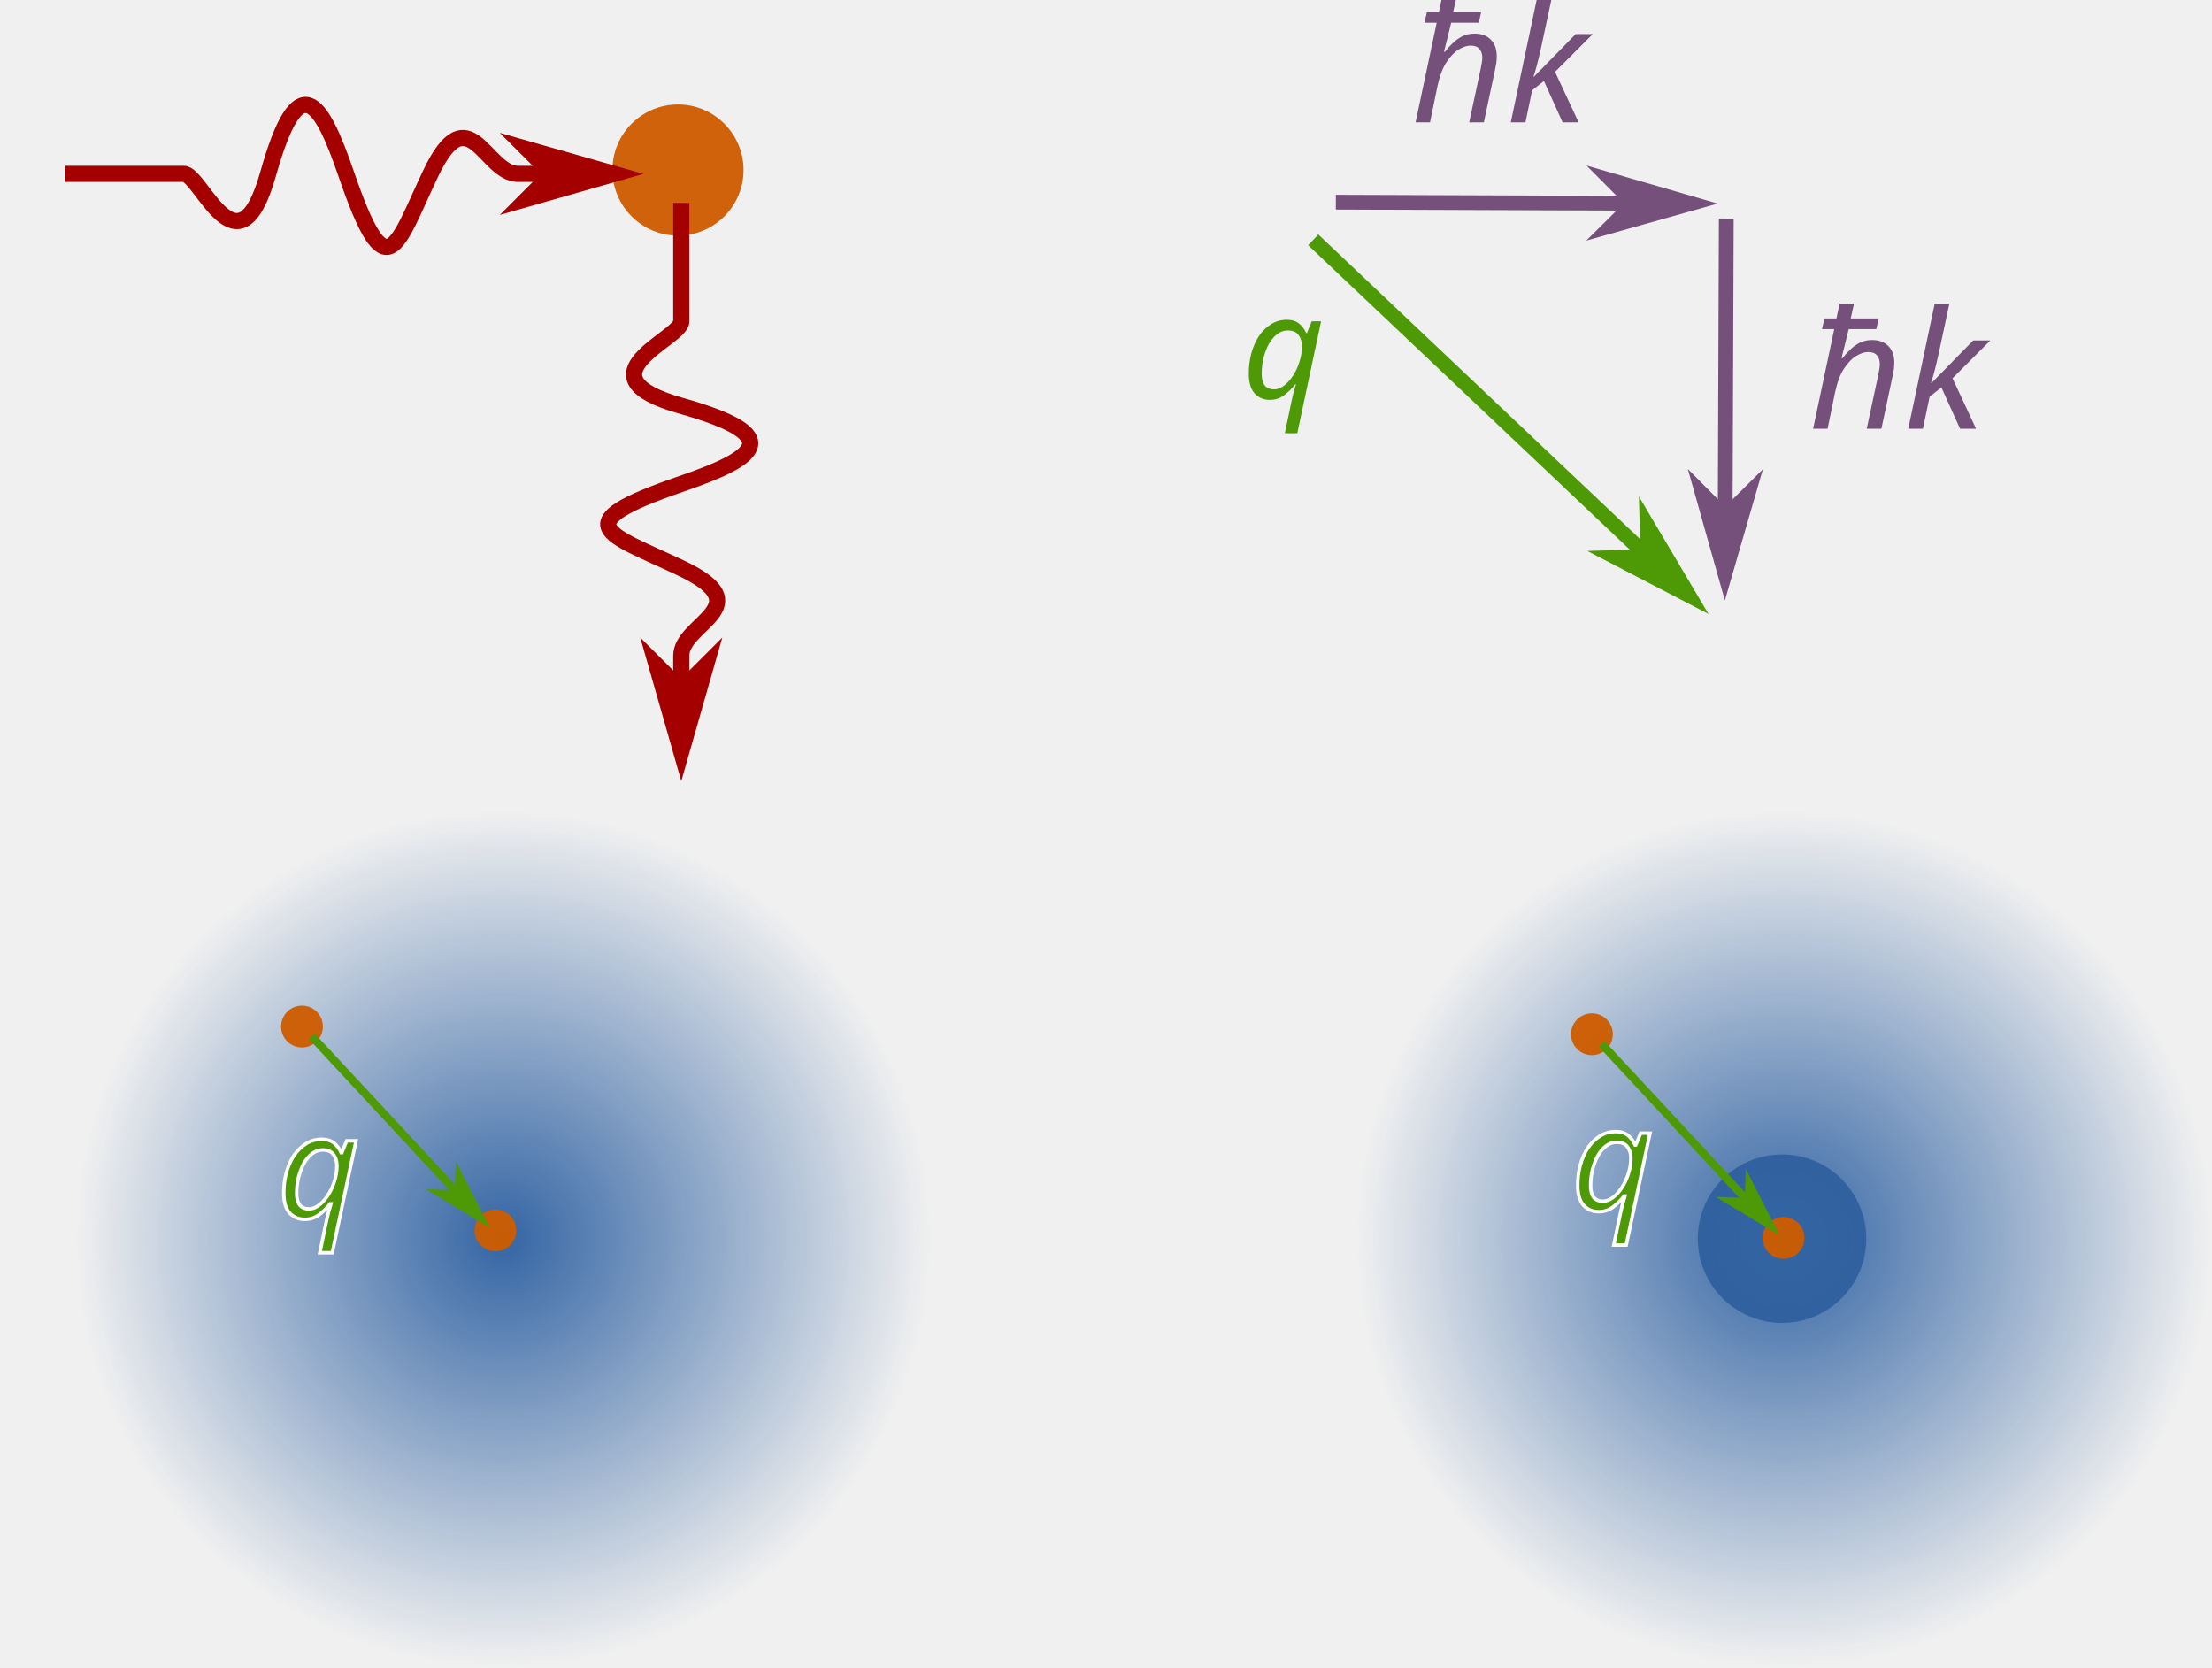
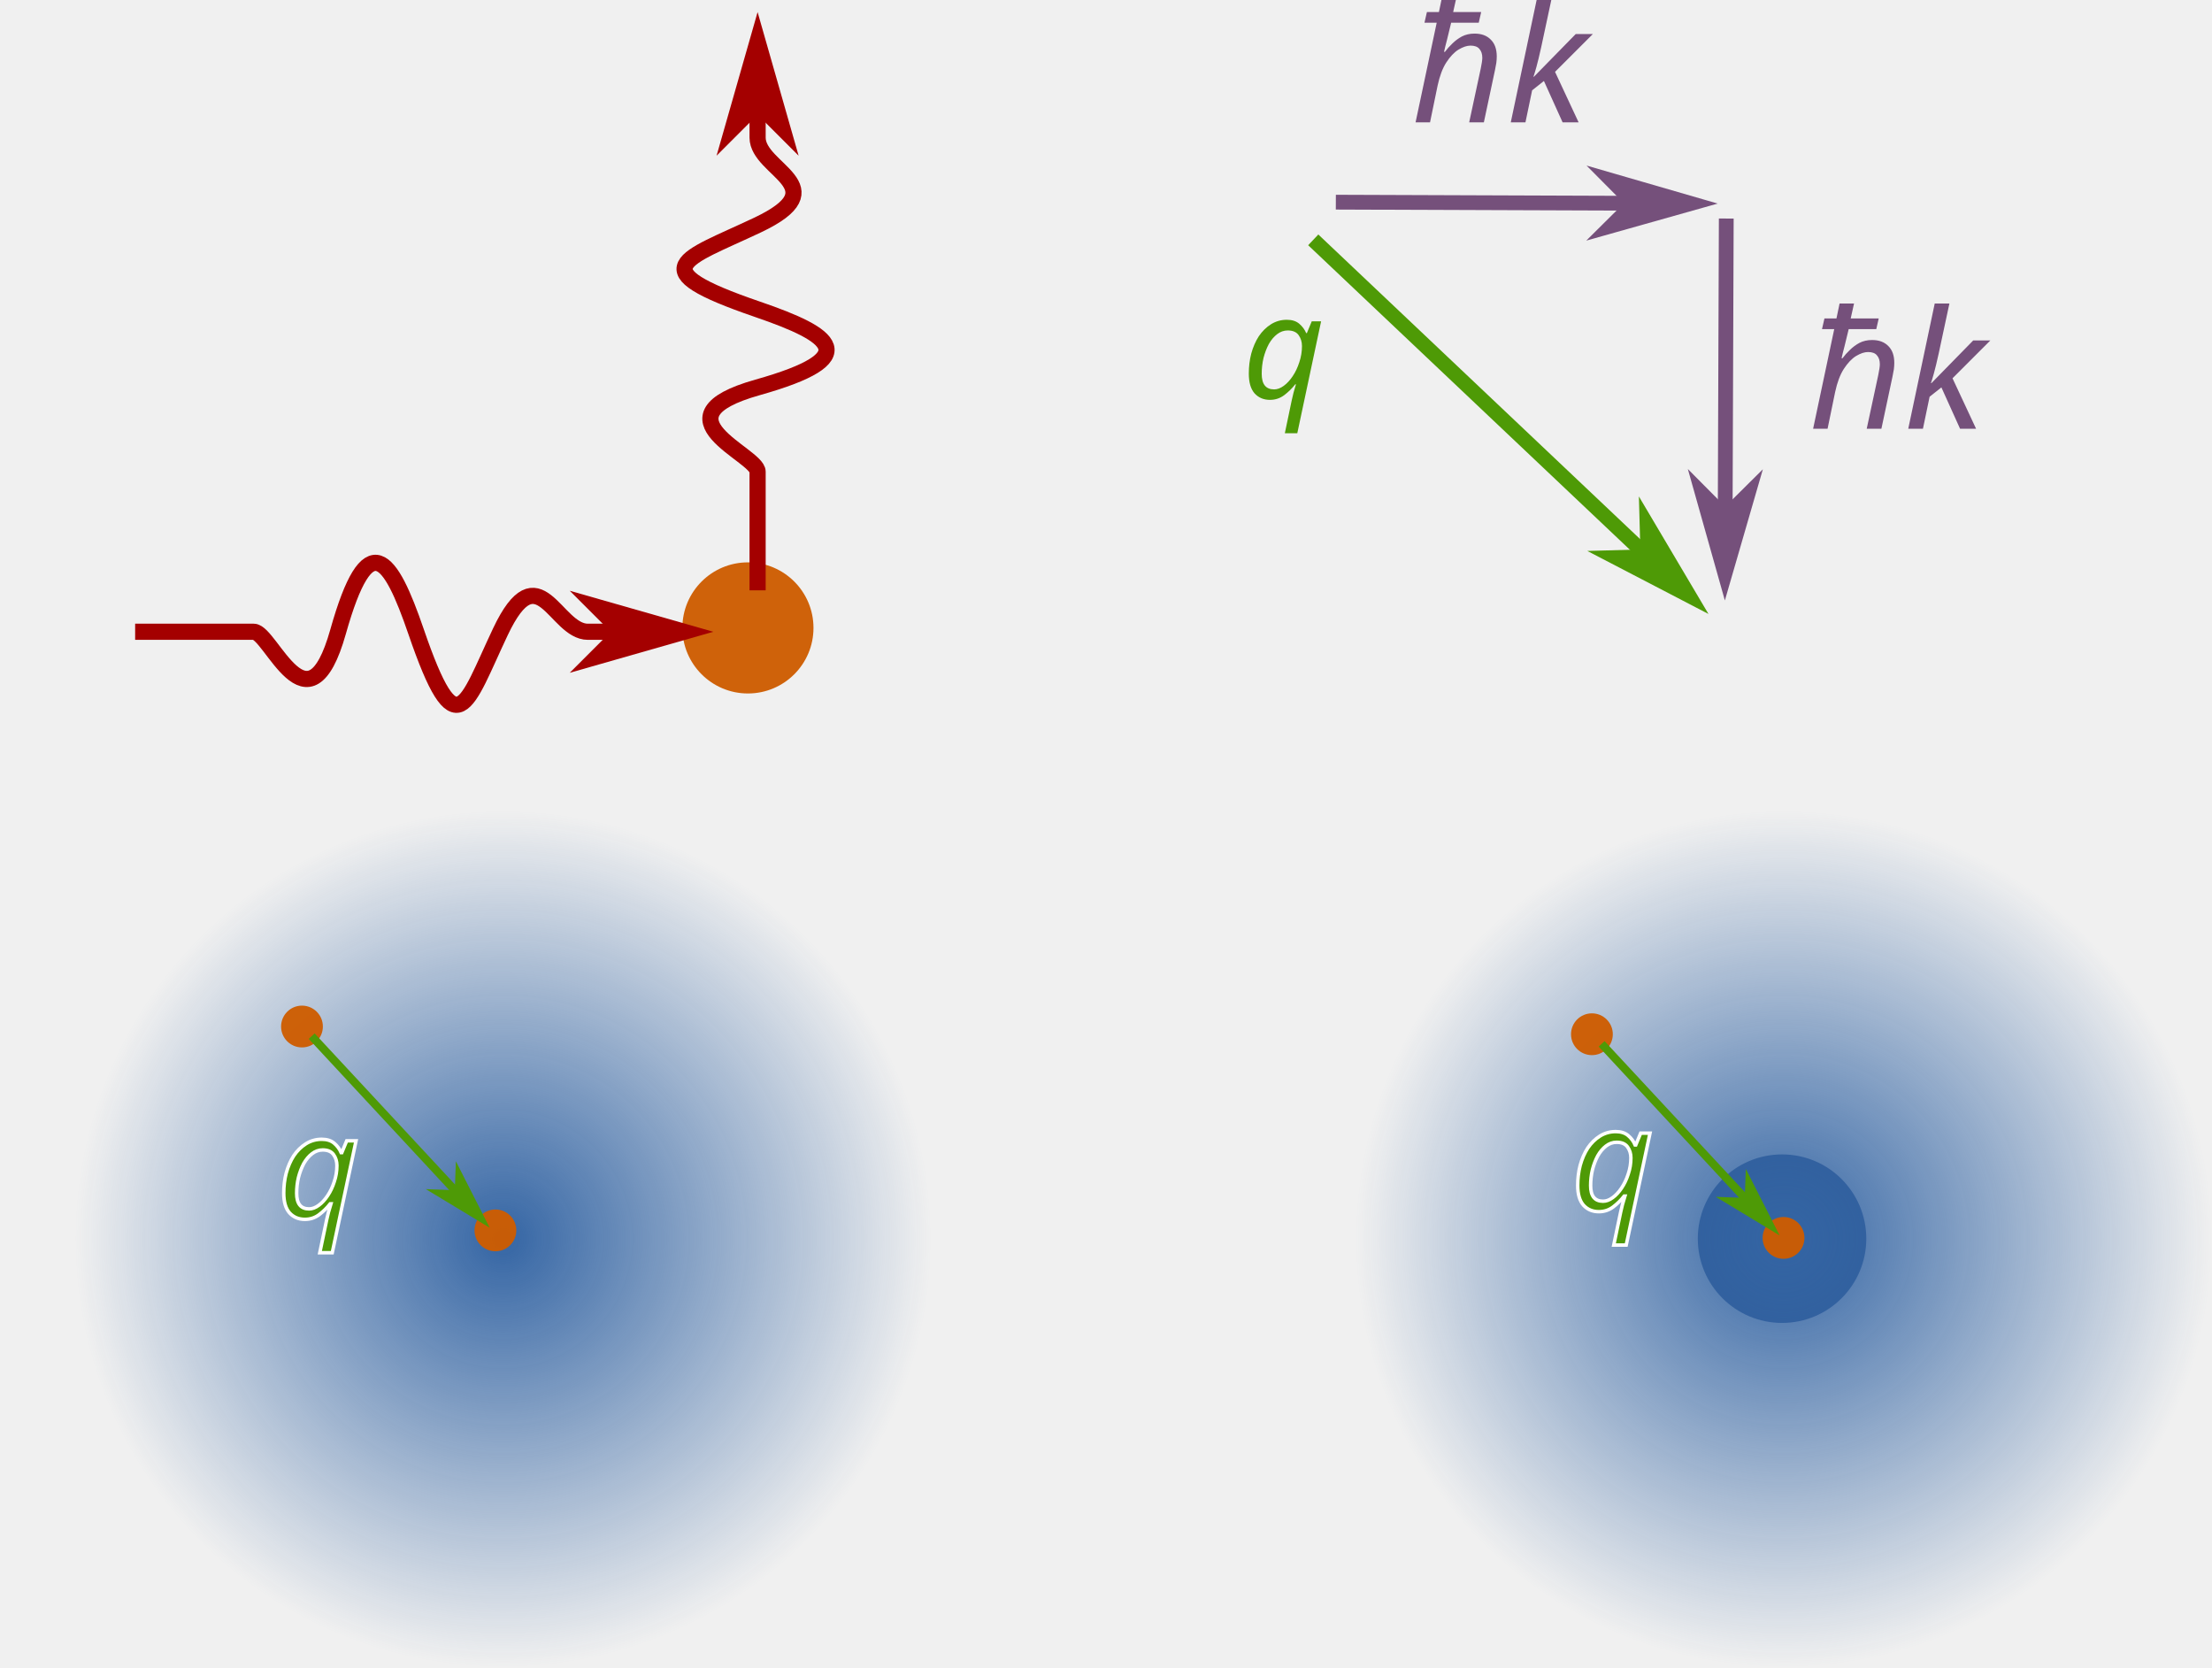
<svg xmlns="http://www.w3.org/2000/svg" xmlns:xlink="http://www.w3.org/1999/xlink" width="155.388mm" height="117.118mm" viewBox="0 0 155.388 117.118" version="1.1" id="svg900">
  <defs id="defs894">
    <marker orient="auto" refY="0" refX="0" id="marker5510" style="overflow:visible">
      <path id="path5508" d="M 0,0 5,-5 -12.5,0 5,5 Z" style="fill:#4e9a06;fill-opacity:1;fill-rule:evenodd;stroke:#4e9a06;stroke-width:1pt;stroke-opacity:1" transform="matrix(-0.4,0,0,-0.4,-4,0)" />
    </marker>
    <marker orient="auto" refY="0" refX="0" id="marker4020" style="overflow:visible">
      <path id="path3766" d="M 0,0 5,-5 -12.5,0 5,5 Z" style="fill:#4e9a06;fill-opacity:1;fill-rule:evenodd;stroke:#4e9a06;stroke-width:1pt;stroke-opacity:1" transform="matrix(-0.4,0,0,-0.4,-4,0)" />
    </marker>
    <marker style="overflow:visible" id="marker2965" refX="0" refY="0" orient="auto">
      <path transform="matrix(0.4,0,0,0.4,4,0)" style="fill:#000000;fill-opacity:1;fill-rule:evenodd;stroke:#000000;stroke-width:1pt;stroke-opacity:1" d="M 0,0 5,-5 -12.5,0 5,5 Z" id="path2963" />
    </marker>
    <marker orient="auto" refY="0" refX="0" id="marker1968" style="overflow:visible">
      <path id="path1966" d="M 0,0 5,-5 -12.5,0 5,5 Z" style="fill:#a40000;fill-opacity:1;fill-rule:evenodd;stroke:#a40000;stroke-width:1pt;stroke-opacity:1" transform="matrix(-0.4,0,0,-0.4,-4,0)" />
    </marker>
    <marker style="overflow:visible" id="marker7345" refX="0" refY="0" orient="auto">
      <path transform="matrix(-0.4,0,0,-0.4,-4,0)" style="fill:#a40000;fill-opacity:1;fill-rule:evenodd;stroke:#a40000;stroke-width:1pt;stroke-opacity:1" d="M 0,0 5,-5 -12.5,0 5,5 Z" id="path7343" />
    </marker>
    <marker orient="auto" refY="0" refX="0" id="marker6313" style="overflow:visible">
      <path id="path6311" d="M 0,0 5,-5 -12.5,0 5,5 Z" style="fill:#000000;fill-opacity:1;fill-rule:evenodd;stroke:#000000;stroke-width:1pt;stroke-opacity:1" transform="matrix(-0.4,0,0,-0.4,-4,0)" />
    </marker>
    <marker style="overflow:visible" id="marker6003" refX="0" refY="0" orient="auto">
      <path transform="matrix(-0.4,0,0,-0.4,-4,0)" style="fill:#a40000;fill-opacity:1;fill-rule:evenodd;stroke:#a40000;stroke-width:1pt;stroke-opacity:1" d="M 0,0 5,-5 -12.5,0 5,5 Z" id="path6001" />
    </marker>
    <linearGradient id="linearGradient1477">
      <stop style="stop-color:#3465a4;stop-opacity:1;" offset="0" id="stop1473" />
      <stop style="stop-color:#3465a4;stop-opacity:0;" offset="1" id="stop1475" />
    </linearGradient>
    <radialGradient xlink:href="#linearGradient1477" id="radialGradient1479" cx="29.09" cy="34.17" fx="29.09" fy="34.17" r="10.34" gradientUnits="userSpaceOnUse" gradientTransform="matrix(2.910002,0,0,2.910002,-18.2374,-58.44624)" />
    <radialGradient xlink:href="#linearGradient1477" id="radialGradient6769" gradientUnits="userSpaceOnUse" gradientTransform="matrix(2.910002,0,0,2.910002,71.72093,-58.44624)" cx="29.09" cy="34.17" fx="29.09" fy="34.17" r="10.34" />
    <marker style="overflow:visible" id="marker2965-6" refX="0" refY="0" orient="auto">
      <path transform="matrix(0.4,0,0,0.4,4,0)" style="fill:#75507b;fill-opacity:1;fill-rule:evenodd;stroke:#75507b;stroke-width:1pt;stroke-opacity:1" d="M 0,0 5,-5 -12.5,0 5,5 Z" id="path2963-7" />
    </marker>
    <marker style="overflow:visible" id="marker2965-6-6" refX="0" refY="0" orient="auto">
      <path transform="matrix(0.4,0,0,0.4,4,0)" style="fill:#75507b;fill-opacity:1;fill-rule:evenodd;stroke:#75507b;stroke-width:1pt;stroke-opacity:1" d="M 0,0 5,-5 -12.5,0 5,5 Z" id="path2963-7-2" />
    </marker>
  </defs>
  <g id="layer1" transform="translate(-31.07457,46.0395)">
-     <circle style="opacity:1;fill:#ce5c00;fill-opacity:0.955;fill-rule:nonzero;stroke:none;stroke-width:1.459;stroke-linecap:butt;stroke-linejoin:miter;stroke-miterlimit:4;stroke-dasharray:none;stroke-dashoffset:0;stroke-opacity:1;paint-order:normal" id="path6179-3" cx="78.701" cy="-34.096" r="4.605" />
+     <circle style="opacity:1;fill:#ce5c00;fill-opacity:0.955;fill-rule:nonzero;stroke:none;stroke-width:1.459;stroke-linecap:butt;stroke-linejoin:miter;stroke-miterlimit:4;stroke-dasharray:none;stroke-dashoffset:0;stroke-opacity:1;paint-order:normal" id="path6179-3" cx="83.615" cy="-1.934" r="4.605" />
    <circle style="opacity:1;fill:#204a87;fill-opacity:0.955;fill-rule:nonzero;stroke:none;stroke-width:0.465;stroke-linecap:butt;stroke-linejoin:miter;stroke-miterlimit:4;stroke-dasharray:none;stroke-dashoffset:0;stroke-opacity:1;paint-order:normal" id="path6771" cx="156.259" cy="40.966" r="5.918" />
    <circle style="opacity:1;fill:url(#radialGradient1479);fill-opacity:1;fill-rule:nonzero;stroke:none;stroke-width:0.77;stroke-linecap:butt;stroke-linejoin:miter;stroke-miterlimit:4;stroke-dasharray:none;stroke-dashoffset:0;stroke-opacity:1;paint-order:normal" id="path1445" cx="66.414" cy="40.988" r="30.091" />
-     <path style="fill:none;fill-rule:evenodd;stroke:#a40000;stroke-width:1.135;stroke-linecap:butt;stroke-linejoin:miter;stroke-miterlimit:4;stroke-dasharray:none;stroke-opacity:1;marker-end:url(#marker7345)" d="m 35.654,-33.826 h 8.334 c 1.205,-10e-7 3.821,7.46 5.921,0 2.122,-7.537 3.674,-5.277 5.483,0 2.858,8.339 3.479,5.156 5.921,10e-7 2.688,-5.674 3.841,-10e-7 6.141,-10e-7 l 6.579,10e-7" id="path1485" />
+     <path style="fill:none;fill-rule:evenodd;stroke:#a40000;stroke-width:1.135;stroke-linecap:butt;stroke-linejoin:miter;stroke-miterlimit:4;stroke-dasharray:none;stroke-opacity:1;marker-end:url(#marker7345)" d="m 40.568,-1.663 h 8.334 c 1.205,-10e-7 3.821,7.46 5.921,0 2.122,-7.537 3.674,-5.277 5.483,0 2.858,8.339 3.479,5.156 5.921,10e-7 2.688,-5.674 3.841,-10e-7 6.141,-10e-7 l 6.579,10e-7" id="path1485" />
    <circle style="opacity:1;fill:#ce5c00;fill-opacity:0.955;fill-rule:nonzero;stroke:none;stroke-width:0.465;stroke-linecap:butt;stroke-linejoin:miter;stroke-miterlimit:4;stroke-dasharray:none;stroke-dashoffset:0;stroke-opacity:1;paint-order:normal" id="path6179" cx="52.288" cy="26.065" r="1.468" />
    <circle r="1.468" cy="40.384" cx="65.876" id="circle6181" style="opacity:1;fill:#ce5c00;fill-opacity:0.955;fill-rule:nonzero;stroke:none;stroke-width:0.465;stroke-linecap:butt;stroke-linejoin:miter;stroke-miterlimit:4;stroke-dasharray:none;stroke-dashoffset:0;stroke-opacity:1;paint-order:normal" />
    <circle r="30.091" cy="40.988" cx="156.372" id="circle6755" style="opacity:1;fill:url(#radialGradient6769);fill-opacity:1;fill-rule:nonzero;stroke:none;stroke-width:0.77;stroke-linecap:butt;stroke-linejoin:miter;stroke-miterlimit:4;stroke-dasharray:none;stroke-dashoffset:0;stroke-opacity:1;paint-order:normal" />
-     <path id="path1964" d="m 78.933,-31.788 1e-6,8.334 c 0,1.205 -7.46,3.821 -1e-6,5.921 7.537,2.122 5.277,3.674 0,5.483 -8.339,2.858 -5.156,3.479 0,5.921 5.674,2.688 1e-6,3.841 0,6.141 l 3e-6,6.579" style="fill:none;fill-rule:evenodd;stroke:#a40000;stroke-width:1.135;stroke-linecap:butt;stroke-linejoin:miter;stroke-miterlimit:4;stroke-dasharray:none;stroke-opacity:1;marker-end:url(#marker1968)" />
+     <path id="path1964" d="m 84.294,-4.574 10e-7,-8.334 c 0,-1.205 -7.46,-3.821 -10e-7,-5.921 7.537,-2.122 5.277,-3.674 0,-5.483 -8.339,-2.858 -5.156,-3.479 0,-5.921 5.674,-2.688 10e-7,-3.841 0,-6.141 l 3e-6,-6.579" style="fill:none;fill-rule:evenodd;stroke:#a40000;stroke-width:1.135;stroke-linecap:butt;stroke-linejoin:miter;stroke-miterlimit:4;stroke-dasharray:none;stroke-opacity:1;marker-end:url(#marker1968)" />
    <path style="fill:none;fill-rule:evenodd;stroke:#75507b;stroke-width:1.038;stroke-linecap:butt;stroke-linejoin:miter;stroke-miterlimit:4;stroke-dasharray:none;stroke-opacity:1;marker-start:url(#marker2965-6)" d="m 149.695,-31.748 -24.781,-0.091" id="path6309-5" />
    <text xml:space="preserve" style="font-style:normal;font-variant:normal;font-weight:normal;font-stretch:normal;font-size:5.787px;line-height:125%;font-family:'CMU Sans Serif';-inkscape-font-specification:'CMU Sans Serif';letter-spacing:0px;word-spacing:0px;fill:#75507b;fill-opacity:1;stroke:none;stroke-width:0.543px;stroke-linecap:butt;stroke-linejoin:miter;stroke-opacity:1" x="130.188" y="-37.445" id="text6753-3">
      <tspan id="tspan6751-5" x="130.188" y="-37.445" style="font-style:oblique;font-variant:normal;font-weight:500;font-stretch:normal;font-size:11.574px;font-family:'CMU Sans Serif';-inkscape-font-specification:'CMU Sans Serif Medium Oblique';fill:#75507b;stroke-width:0.543px">ħk</tspan>
    </text>
    <path style="fill:none;fill-rule:evenodd;stroke:#75507b;stroke-width:1.038;stroke-linecap:butt;stroke-linejoin:miter;stroke-miterlimit:4;stroke-dasharray:none;stroke-opacity:1;marker-start:url(#marker2965-6-6)" d="m 152.25,-5.908 0.091,-24.781" id="path6309-5-9" />
    <text xml:space="preserve" style="font-style:normal;font-variant:normal;font-weight:normal;font-stretch:normal;font-size:5.787px;line-height:125%;font-family:'CMU Sans Serif';-inkscape-font-specification:'CMU Sans Serif';letter-spacing:0px;word-spacing:0px;fill:#75507b;fill-opacity:1;stroke:none;stroke-width:0.543px;stroke-linecap:butt;stroke-linejoin:miter;stroke-opacity:1" x="158.115" y="-15.918" id="text6753-3-1">
      <tspan id="tspan6751-5-2" x="158.115" y="-15.918" style="font-style:oblique;font-variant:normal;font-weight:500;font-stretch:normal;font-size:11.574px;font-family:'CMU Sans Serif';-inkscape-font-specification:'CMU Sans Serif Medium Oblique';fill:#75507b;stroke-width:0.543px">ħk</tspan>
    </text>
    <path style="fill:none;fill-rule:evenodd;stroke:#4e9a06;stroke-width:1.038;stroke-linecap:butt;stroke-linejoin:miter;stroke-miterlimit:4;stroke-dasharray:none;stroke-opacity:1;marker-end:url(#marker4020)" d="m 123.327,-29.192 26.278,24.872" id="path3715" />
    <text xml:space="preserve" style="font-style:normal;font-variant:normal;font-weight:normal;font-stretch:normal;font-size:5.787px;line-height:125%;font-family:'CMU Sans Serif';-inkscape-font-specification:'CMU Sans Serif';letter-spacing:0px;word-spacing:0px;fill:#4e9a06;fill-opacity:1;stroke:none;stroke-width:0.543px;stroke-linecap:butt;stroke-linejoin:miter;stroke-opacity:1" x="118.316" y="-18.048" id="text3755">
      <tspan id="tspan3753" x="118.316" y="-18.048" style="font-style:oblique;font-variant:normal;font-weight:500;font-stretch:normal;font-size:10.127px;font-family:'CMU Sans Serif';-inkscape-font-specification:'CMU Sans Serif Medium Oblique';fill:#4e9a06;stroke-width:0.543px">q</tspan>
    </text>
    <path id="path4610" d="M 52.969,26.74 64.713,39.379" style="fill:none;fill-rule:evenodd;stroke:#4e9a06;stroke-width:0.567;stroke-linecap:butt;stroke-linejoin:miter;stroke-miterlimit:4;stroke-dasharray:none;stroke-opacity:1;marker-end:url(#marker5510)" />
    <text xml:space="preserve" style="font-style:normal;font-variant:normal;font-weight:normal;font-stretch:normal;font-size:5.787px;line-height:125%;font-family:'CMU Sans Serif';-inkscape-font-specification:'CMU Sans Serif';letter-spacing:0px;word-spacing:0px;fill:#4e9a06;fill-opacity:1;stroke:#ffffff;stroke-width:0.243;stroke-linecap:butt;stroke-linejoin:miter;stroke-miterlimit:4;stroke-dasharray:none;stroke-opacity:1" x="50.524" y="39.517" id="text3755-7">
      <tspan id="tspan3753-0" x="50.524" y="39.517" style="font-style:oblique;font-variant:normal;font-weight:500;font-stretch:normal;font-size:10.127px;font-family:'CMU Sans Serif';-inkscape-font-specification:'CMU Sans Serif Medium Oblique';fill:#4e9a06;stroke:#ffffff;stroke-width:0.243;stroke-miterlimit:4;stroke-dasharray:none">q</tspan>
    </text>
    <circle style="opacity:1;fill:#ce5c00;fill-opacity:0.955;fill-rule:nonzero;stroke:none;stroke-width:0.465;stroke-linecap:butt;stroke-linejoin:miter;stroke-miterlimit:4;stroke-dasharray:none;stroke-dashoffset:0;stroke-opacity:1;paint-order:normal" id="circle5500" cx="156.363" cy="40.913" r="1.468" />
    <text id="text5506" y="38.979" x="141.423" style="font-style:normal;font-variant:normal;font-weight:normal;font-stretch:normal;font-size:5.787px;line-height:125%;font-family:'CMU Sans Serif';-inkscape-font-specification:'CMU Sans Serif';letter-spacing:0px;word-spacing:0px;fill:#4e9a06;fill-opacity:1;stroke:#ffffff;stroke-width:0.243;stroke-linecap:butt;stroke-linejoin:miter;stroke-miterlimit:4;stroke-dasharray:none;stroke-opacity:1" xml:space="preserve">
      <tspan style="font-style:oblique;font-variant:normal;font-weight:500;font-stretch:normal;font-size:10.127px;font-family:'CMU Sans Serif';-inkscape-font-specification:'CMU Sans Serif Medium Oblique';fill:#4e9a06;stroke:#ffffff;stroke-width:0.243;stroke-miterlimit:4;stroke-dasharray:none" y="38.979" x="141.423" id="tspan5504">q</tspan>
    </text>
    <circle r="1.468" cy="26.607" cx="142.903" id="circle3401" style="opacity:1;fill:#ce5c00;fill-opacity:0.955;fill-rule:nonzero;stroke:none;stroke-width:0.465;stroke-linecap:butt;stroke-linejoin:miter;stroke-miterlimit:4;stroke-dasharray:none;stroke-dashoffset:0;stroke-opacity:1;paint-order:normal" />
    <path style="fill:none;fill-rule:evenodd;stroke:#4e9a06;stroke-width:0.567;stroke-linecap:butt;stroke-linejoin:miter;stroke-miterlimit:4;stroke-dasharray:none;stroke-opacity:1;marker-end:url(#marker5510)" d="m 143.585,27.282 11.744,12.639" id="path3403" />
  </g>
</svg>
